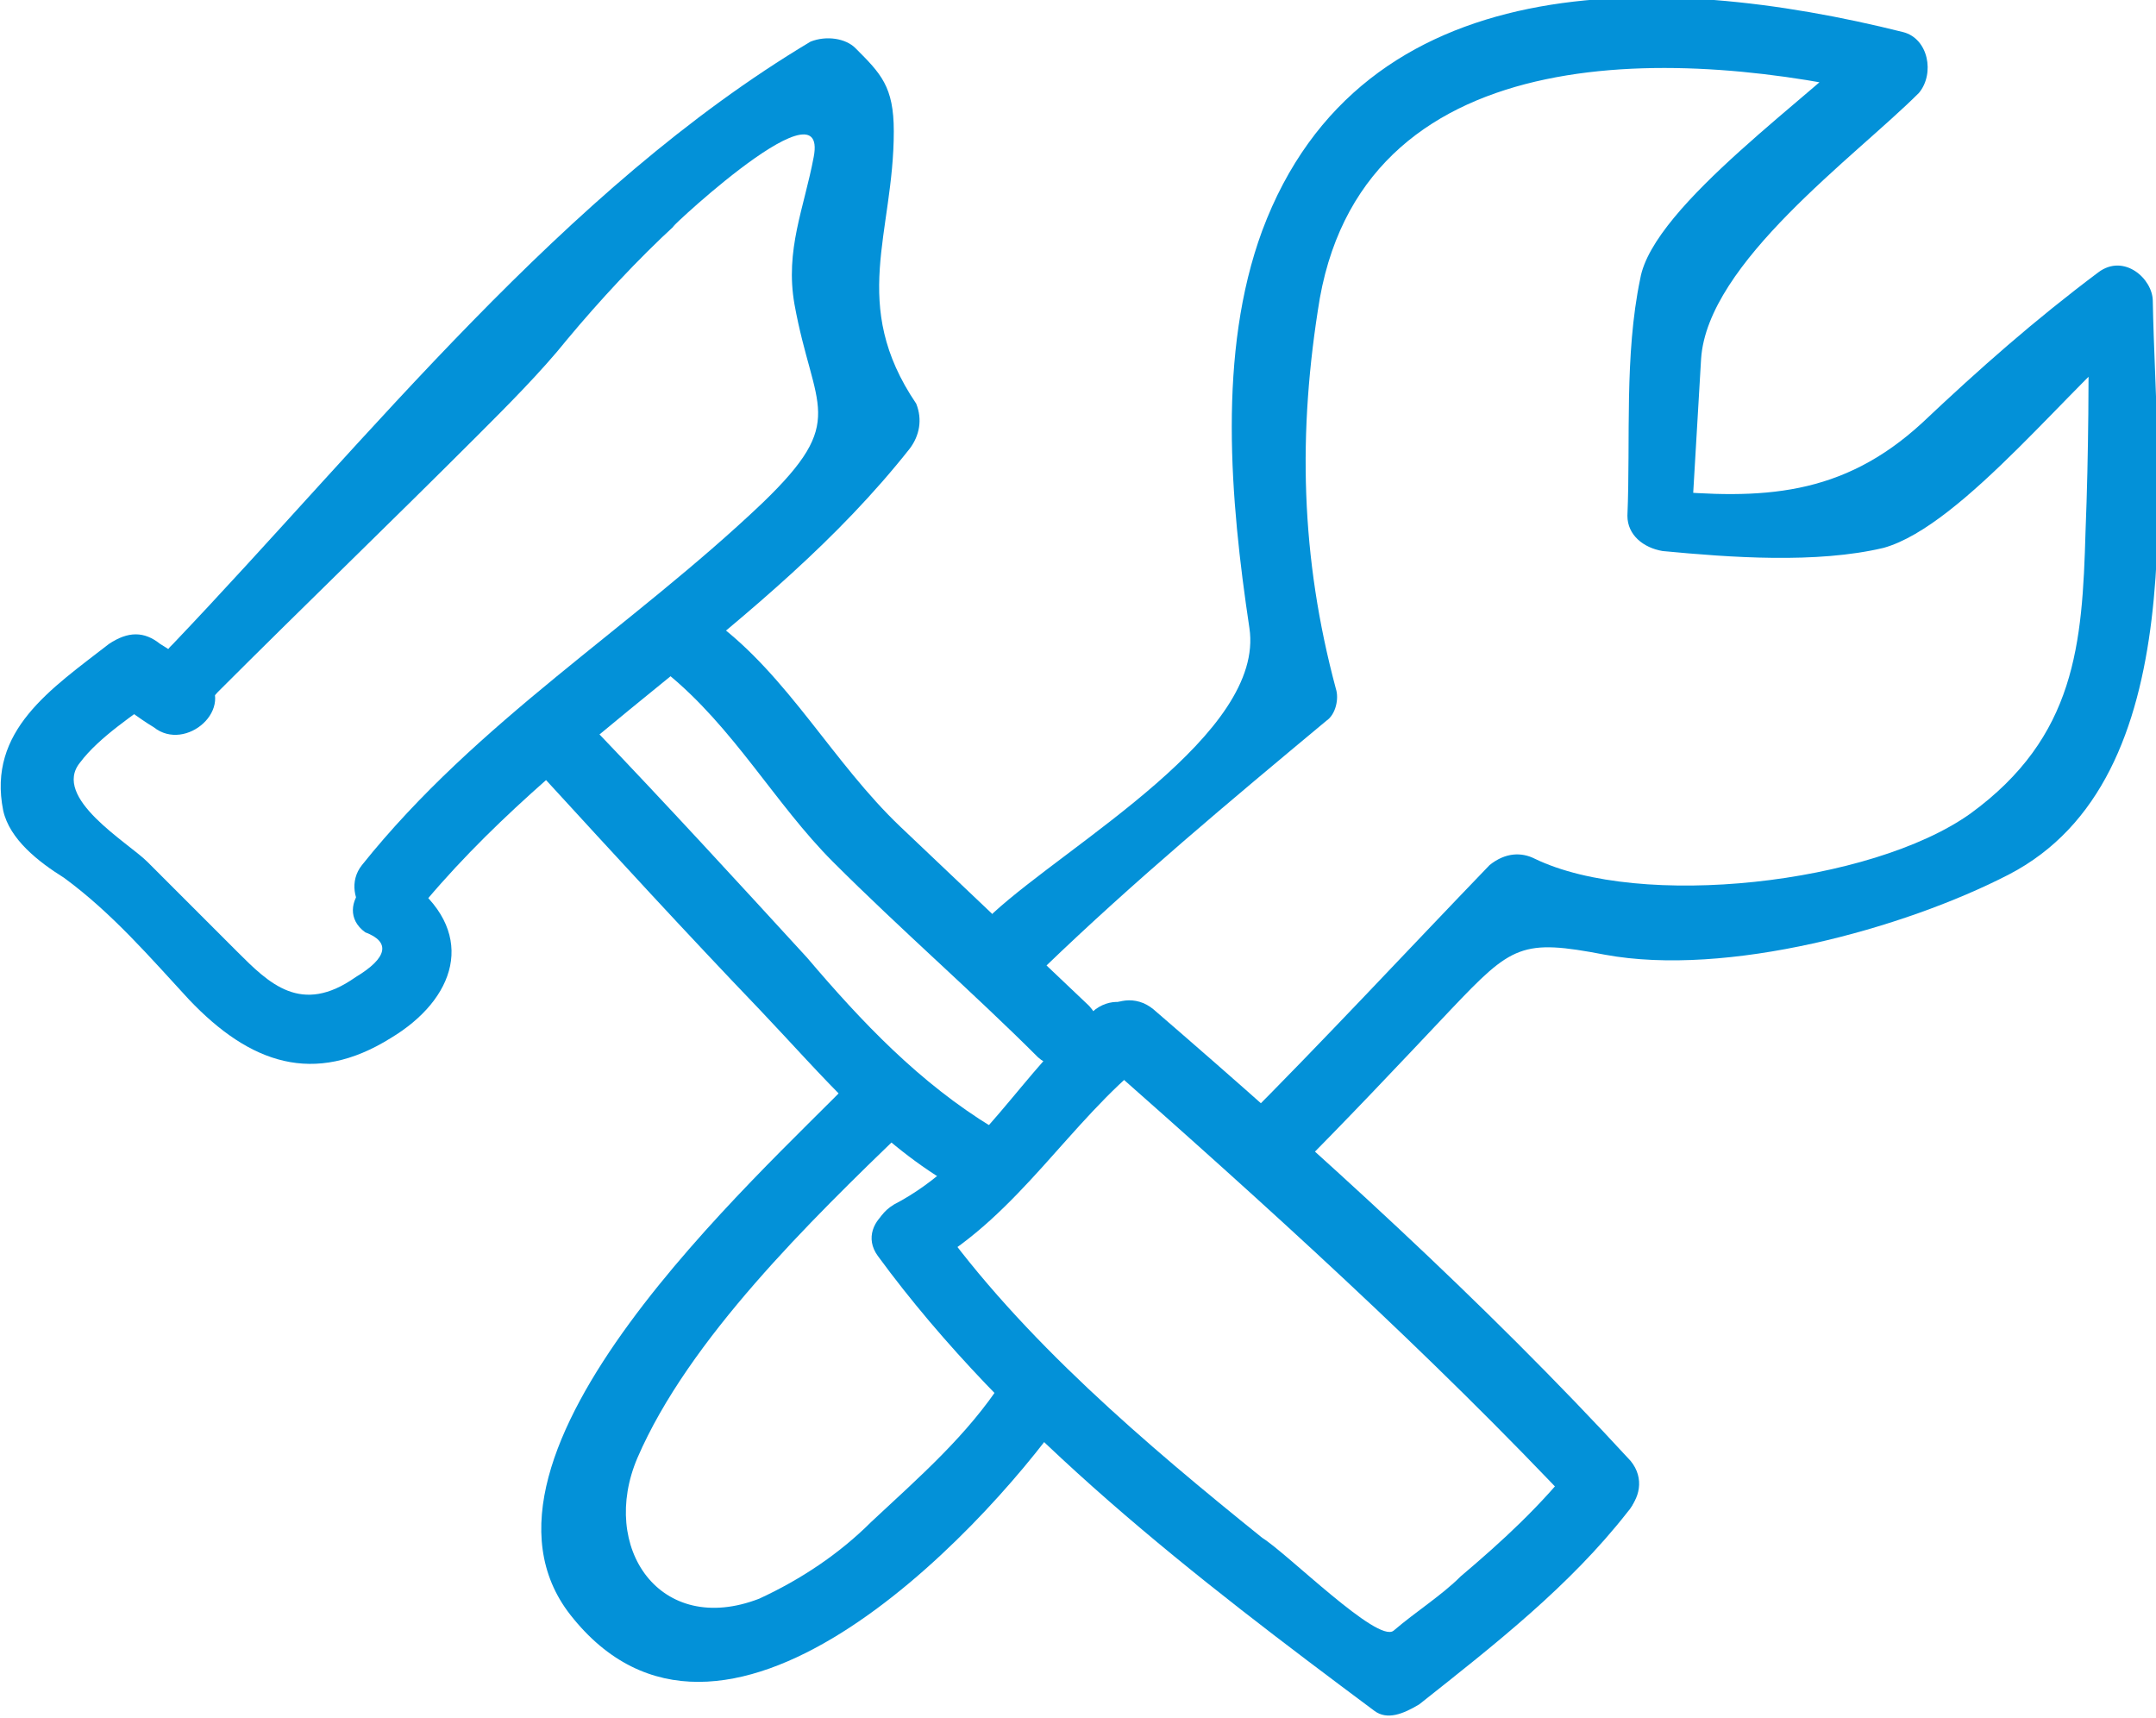
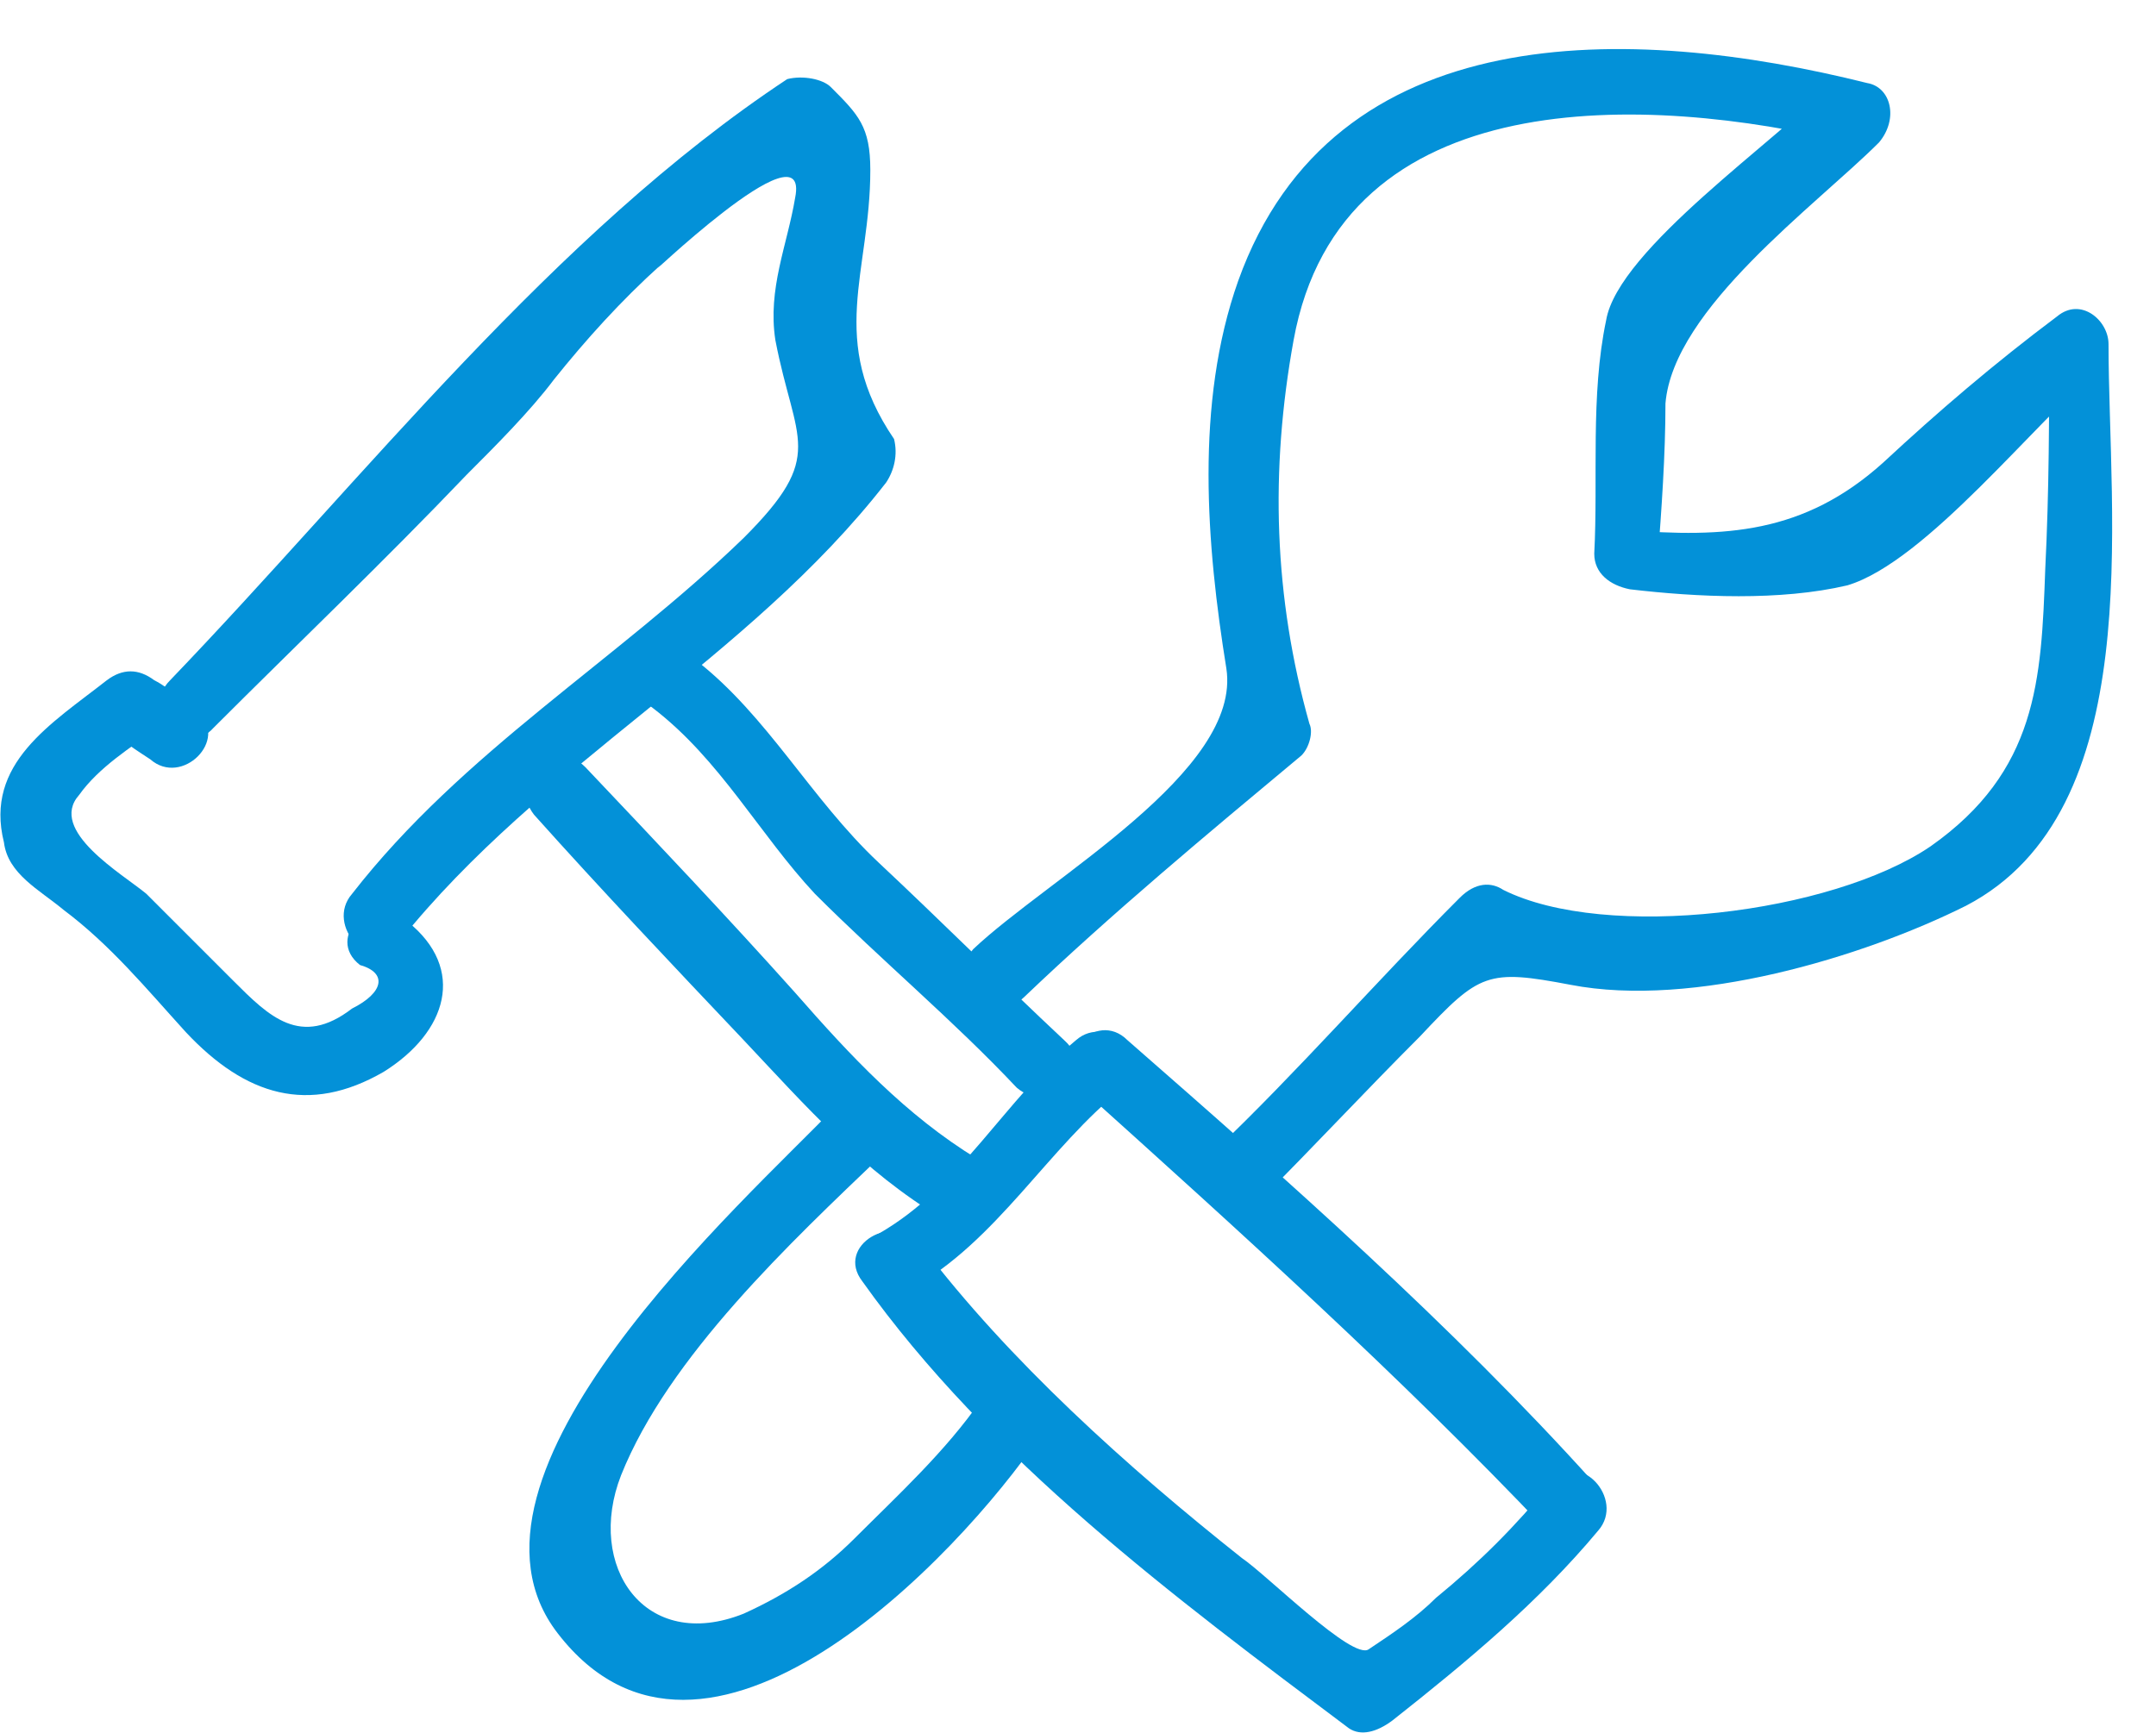
- <svg xmlns="http://www.w3.org/2000/svg" version="1.1" x="0px" y="0px" viewBox="0 0 67.3 53.6" enable-background="new 0 0 67.3 53.6" xml:space="preserve">
+ <svg xmlns="http://www.w3.org/2000/svg" version="1.1" x="0px" y="0px" viewBox="0 0 54.5 43.8" enable-background="new 0 0 54.5 43.8" xml:space="preserve">
  <g id="Layer_1">
    <g id="Layer_2">
	</g>
  </g>
  <g id="Layer_5" display="none">
</g>
  <g id="panel1">
    <g>
      <g>
        <g>
          <g>
-             <path fill="#0391D8" d="M11.4,29.1c0.8,0.3,0.7,0.8-0.3,1.4c-1.7,1.2-2.7,0.2-3.7-0.8c-0.9-0.9-1.9-1.9-2.8-2.8       c-0.6-0.6-3-2-2.1-3.1c0.6-0.8,1.7-1.5,2.5-2.1c-0.5,0-1,0-1.6,0c0.4,0.3,0.9,0.7,1.4,1c1,0.8,2.6-0.6,1.6-1.6       c-0.4-0.3-0.9-0.7-1.4-1c-0.5-0.4-1-0.4-1.6,0c-1.8,1.4-3.8,2.7-3.3,5.2c0.2,0.9,1.1,1.6,1.9,2.1c1.5,1.1,2.7,2.5,3.9,3.8       c1.9,2,3.9,2.7,6.3,1.2c2-1.2,2.7-3.2,0.7-4.8C11.8,26.7,10.3,28.3,11.4,29.1L11.4,29.1z" />
+             <path fill="#0391D8" d="M9.1,24.4c0.7,0.2,0.6,0.7-0.2,1.1c-1.3,1-2.1,0.2-3-0.7c-0.7-0.7-1.5-1.5-2.2-2.2       C3.1,22.1,1.2,21,2,20.1c0.5-0.7,1.3-1.2,2-1.7c-0.4,0-0.8,0-1.2,0C3,18.7,3.5,19,3.8,19.2C4.6,19.9,5.8,18.7,5,18       c-0.3-0.2-0.7-0.6-1.1-0.8c-0.4-0.3-0.8-0.3-1.2,0c-1.4,1.1-3.1,2.1-2.6,4.1C0.2,22.1,1,22.5,1.6,23c1.2,0.9,2.1,2,3.1,3.1       c1.5,1.6,3.1,2.1,5,1c1.6-1,2.1-2.6,0.6-3.8C9.4,22.5,8.2,23.7,9.1,24.4L9.1,24.4z" />
          </g>
        </g>
        <g>
          <g>
-             <path fill="#0391D8" d="M6.8,21.6c2.7-2.7,5.4-5.3,8.1-8c0.9-0.9,2-2,2.8-3c1-1.2,2.2-2.5,3.4-3.6c-0.9,0.8,4.8-4.7,4.3-2.1       c-0.3,1.6-0.9,2.9-0.6,4.6c0.6,3.3,1.7,3.6-1,6.2c-4.1,3.9-8.9,6.8-12.5,11.3c-0.8,1,0.6,2.6,1.6,1.6c4.5-5.6,11-8.9,15.5-14.6       c0.3-0.4,0.4-0.9,0.2-1.4c-2.1-3.1-0.7-5.3-0.7-8.5c0-1.4-0.4-1.8-1.2-2.6c-0.3-0.3-0.9-0.4-1.4-0.2       C17.6,5.9,11.5,13.7,5.4,20.1C4.3,21.1,5.9,22.7,6.8,21.6L6.8,21.6z" />
+             <path fill="#0391D8" d="M5.4,18.4c2.1-2.1,4.3-4.2,6.4-6.4c0.7-0.7,1.6-1.6,2.2-2.4c0.8-1,1.7-2,2.7-2.9       c-0.7,0.7,3.8-3.7,3.4-1.7c-0.2,1.2-0.7,2.3-0.5,3.6c0.5,2.6,1.3,2.9-0.8,5c-3.2,3.1-7.1,5.4-9.9,9c-0.7,0.8,0.5,2.1,1.2,1.2       c3.6-4.5,8.8-7.1,12.3-11.6c0.2-0.3,0.3-0.7,0.2-1.1c-1.7-2.5-0.6-4.2-0.6-6.8c0-1.1-0.3-1.4-1-2.1c-0.2-0.2-0.7-0.3-1.1-0.2       C14,5.9,9.2,12.1,4.3,17.2C3.5,18,4.7,19.2,5.4,18.4L5.4,18.4z" />
          </g>
        </g>
        <g>
          <g>
-             <path fill="#0391D8" d="M20.8,21c2.1,1.7,3.4,4.1,5.2,5.9c2.1,2.1,4.4,4.1,6.4,6.1c1,0.9,2.6-0.5,1.6-1.6       c-2-1.9-3.9-3.7-5.9-5.6c-2.1-2-3.5-4.7-5.8-6.4C21.2,18.6,19.6,20.2,20.8,21L20.8,21z" />
+             <path fill="#0391D8" d="M16.5,17.9c1.7,1.3,2.7,3.2,4.1,4.7c1.7,1.7,3.5,3.2,5.1,4.9c0.8,0.7,2.1-0.4,1.2-1.2       c-1.6-1.5-3.1-3-4.7-4.5c-1.7-1.6-2.8-3.7-4.6-5.1C16.8,16,15.6,17.3,16.5,17.9L16.5,17.9z" />
          </g>
        </g>
        <g>
          <g>
-             <path fill="#0391D8" d="M17,24.3c2.2,2.4,4.4,4.8,6.7,7.2c2,2.1,3.7,4.2,6.2,5.6c1.2,0.7,2.3-1.1,1.1-1.9       c-2.3-1.4-4.1-3.3-5.8-5.3c-2.2-2.4-4.4-4.8-6.7-7.2C17.5,21.7,16.1,23.3,17,24.3L17,24.3z" />
+             <path fill="#0391D8" d="M13.5,20.6c1.7,1.9,3.5,3.8,5.3,5.7c1.6,1.7,3,3.3,5,4.5c1,0.6,1.8-0.9,0.9-1.5       c-1.8-1.1-3.2-2.6-4.6-4.2c-1.7-1.9-3.5-3.8-5.3-5.7C13.9,18.5,12.8,19.7,13.5,20.6L13.5,20.6z" />
          </g>
        </g>
        <g>
          <g>
-             <path fill="#0391D8" d="M29,39.5c2.8-1.6,4.4-4.5,6.8-6.4c1-0.9-0.5-2.4-1.6-1.6c-2.3,1.9-3.6,4.7-6.3,6.1       C26.6,38.4,27.7,40.2,29,39.5L29,39.5z" />
+             <path fill="#0391D8" d="M23,32.6c2.2-1.2,3.5-3.6,5.4-5.1c0.8-0.7-0.4-1.9-1.2-1.2c-1.8,1.5-2.9,3.7-5,4.9       C21.1,31.7,22,33.2,23,32.6L23,32.6z" />
          </g>
        </g>
        <g>
          <g>
-             <path fill="#0391D8" d="M27.4,39.2c4.1,5.6,10,10.1,15.5,14.2c0.4,0.3,0.9,0.1,1.4-0.2c2.4-1.9,4.7-3.7,6.5-6       c0.9-1-0.6-2.6-1.6-1.6c-1.1,1.4-2.3,2.5-3.6,3.6c-0.6,0.6-1.4,1.1-2.1,1.7c-0.5,0.4-3.3-2.4-4.1-2.9c-3.6-2.9-7.5-6.2-10.2-10       C28.5,36.9,26.6,38.1,27.4,39.2L27.4,39.2z" />
+             <path fill="#0391D8" d="M21.8,32.4c3.2,4.5,7.9,8,12.3,11.3c0.3,0.2,0.7,0.1,1.1-0.2c1.9-1.5,3.7-3,5.2-4.8       c0.7-0.8-0.5-2.1-1.2-1.2c-0.9,1.1-1.8,2-2.9,2.9c-0.5,0.5-1.1,0.9-1.7,1.3c-0.4,0.3-2.6-1.9-3.2-2.3c-2.9-2.3-5.9-5-8.1-7.9       C22.6,30.6,21.1,31.5,21.8,32.4L21.8,32.4z" />
          </g>
        </g>
        <g>
          <g>
-             <path fill="#0391D8" d="M34.4,33.1c5.1,4.5,10.2,9.1,14.9,14.1c0.9,1,2.5-0.5,1.6-1.6c-4.6-5-9.8-9.7-14.9-14.1       C34.9,30.6,33.3,32.1,34.4,33.1L34.4,33.1z" />
+             <path fill="#0391D8" d="M27.3,27.5c4,3.6,8.1,7.3,11.8,11.2c0.7,0.8,2-0.4,1.2-1.2c-3.6-4-7.8-7.7-11.8-11.2       C27.7,25.5,26.5,26.8,27.3,27.5L27.3,27.5z" />
          </g>
        </g>
        <g>
          <g>
-             <path fill="#0391D8" d="M26.6,33.7c-2.9,3-12.7,11.7-8.8,16.7c4.7,6,12.7-2.4,15.4-6.2c0.8-1.1-1-2.2-1.9-1.1       c-1.1,1.7-2.6,3-4.1,4.4c-1,1-2.2,1.8-3.5,2.4c-3.1,1.2-5-1.6-3.8-4.4c1.6-3.7,5.4-7.4,8.3-10.2C29.1,34.2,27.5,32.7,26.6,33.7       L26.6,33.7z" />
+             <path fill="#0391D8" d="M21.1,28c-2.3,2.4-10.1,9.3-7,13.3c3.7,4.8,10.1-1.9,12.2-5c0.7-0.9-0.8-1.7-1.5-0.9       c-0.9,1.3-2.1,2.4-3.2,3.5c-0.8,0.8-1.7,1.4-2.8,1.9c-2.5,1-4-1.2-3.1-3.5c1.2-3,4.3-5.9,6.6-8.1C23.1,28.4,21.9,27.2,21.1,28       L21.1,28z" />
          </g>
        </g>
        <g>
          <g>
-             <path fill="#0391D8" d="M32.6,30.2c2.8-2.7,5.8-5.2,8.8-7.7c0.3-0.2,0.4-0.7,0.3-1c-1.1-4.1-1.2-8-0.5-12.2       C42.7,1,52.6,1.5,58.9,3c-0.2-0.6-0.3-1.2-0.5-1.9c-1.7,1.8-6.8,5.3-7.2,7.6c-0.5,2.4-0.3,5-0.4,7.4c0,0.6,0.5,1,1.1,1.1       c2.1,0.2,4.8,0.4,6.9-0.1c2.5-0.7,6-5.3,8.1-6.9c-0.5-0.3-1.1-0.6-1.7-0.9c0,2.4,0,4.8-0.1,7.3c-0.1,3.5-0.3,6.4-3.6,8.8       c-3.1,2.2-10.3,3-13.6,1.4c-0.4-0.2-0.9-0.2-1.4,0.2c-2.6,2.7-5.2,5.5-7.8,8.1c-0.9,1,0.5,2.6,1.6,1.6c1.7-1.7,3.3-3.4,5-5.2       c1.9-2,2.2-2.2,4.8-1.7c3.8,0.7,9.3-0.8,12.6-2.5c5.8-3,4.6-12.3,4.5-17.9c0-0.7-0.9-1.5-1.7-0.9c-2,1.5-3.7,3-5.5,4.7       c-2.5,2.3-5,2.4-8.2,2.1c0.3,0.3,0.7,0.7,1,1c0.1-1.7,0.2-3.4,0.3-5.1c0.2-3,4.8-6.3,6.8-8.3c0.5-0.6,0.3-1.7-0.5-1.9       c-7.6-1.9-16.9-2.1-20,6.2c-1.4,3.8-1,8.4-0.4,12.4c0.5,3.3-5.6,6.7-8,8.9C30,29.6,31.6,31.2,32.6,30.2L32.6,30.2z" />
+             <path fill="#0391D8" d="M25.9,25.2c2.2-2.1,4.6-4.1,7-6.1c0.2-0.2,0.3-0.6,0.2-0.8c-0.9-3.2-1-6.4-0.4-9.7c1.2-6.6,9-6.2,14-5       c-0.2-0.5-0.2-1-0.4-1.5c-1.3,1.4-5.4,4.2-5.7,6c-0.4,1.9-0.2,4-0.3,5.9c0,0.5,0.4,0.8,0.9,0.9c1.7,0.2,3.8,0.3,5.5-0.1       c2-0.6,4.8-4.2,6.4-5.5c-0.4-0.2-0.9-0.5-1.3-0.7c0,1.9,0,3.8-0.1,5.8c-0.1,2.8-0.2,5.1-2.9,7c-2.5,1.7-8.2,2.4-10.8,1.1       c-0.3-0.2-0.7-0.2-1.1,0.2c-2.1,2.1-4.1,4.4-6.2,6.4c-0.7,0.8,0.4,2.1,1.2,1.2c1.3-1.3,2.6-2.7,4-4.1c1.5-1.6,1.7-1.7,3.8-1.3       c3.1,0.6,7.4-0.7,10-2c4.6-2.4,3.6-9.8,3.6-14.2c0-0.6-0.7-1.2-1.3-0.7c-1.6,1.2-3,2.4-4.4,3.7c-2,1.8-4,1.9-6.5,1.7       c0.2,0.2,0.6,0.6,0.8,0.8c0.1-1.3,0.2-2.7,0.2-4c0.2-2.4,3.8-5,5.4-6.6C48,3,47.8,2.2,47.2,2.1c-6-1.5-13.5-1.7-15.9,5       c-1.1,3.1-0.8,6.7-0.3,9.8c0.4,2.6-4.5,5.3-6.4,7.1C23.9,24.8,25.1,26,25.9,25.2L25.9,25.2z" />
          </g>
        </g>
      </g>
    </g>
  </g>
  <g id="Layer_4">
</g>
</svg>
